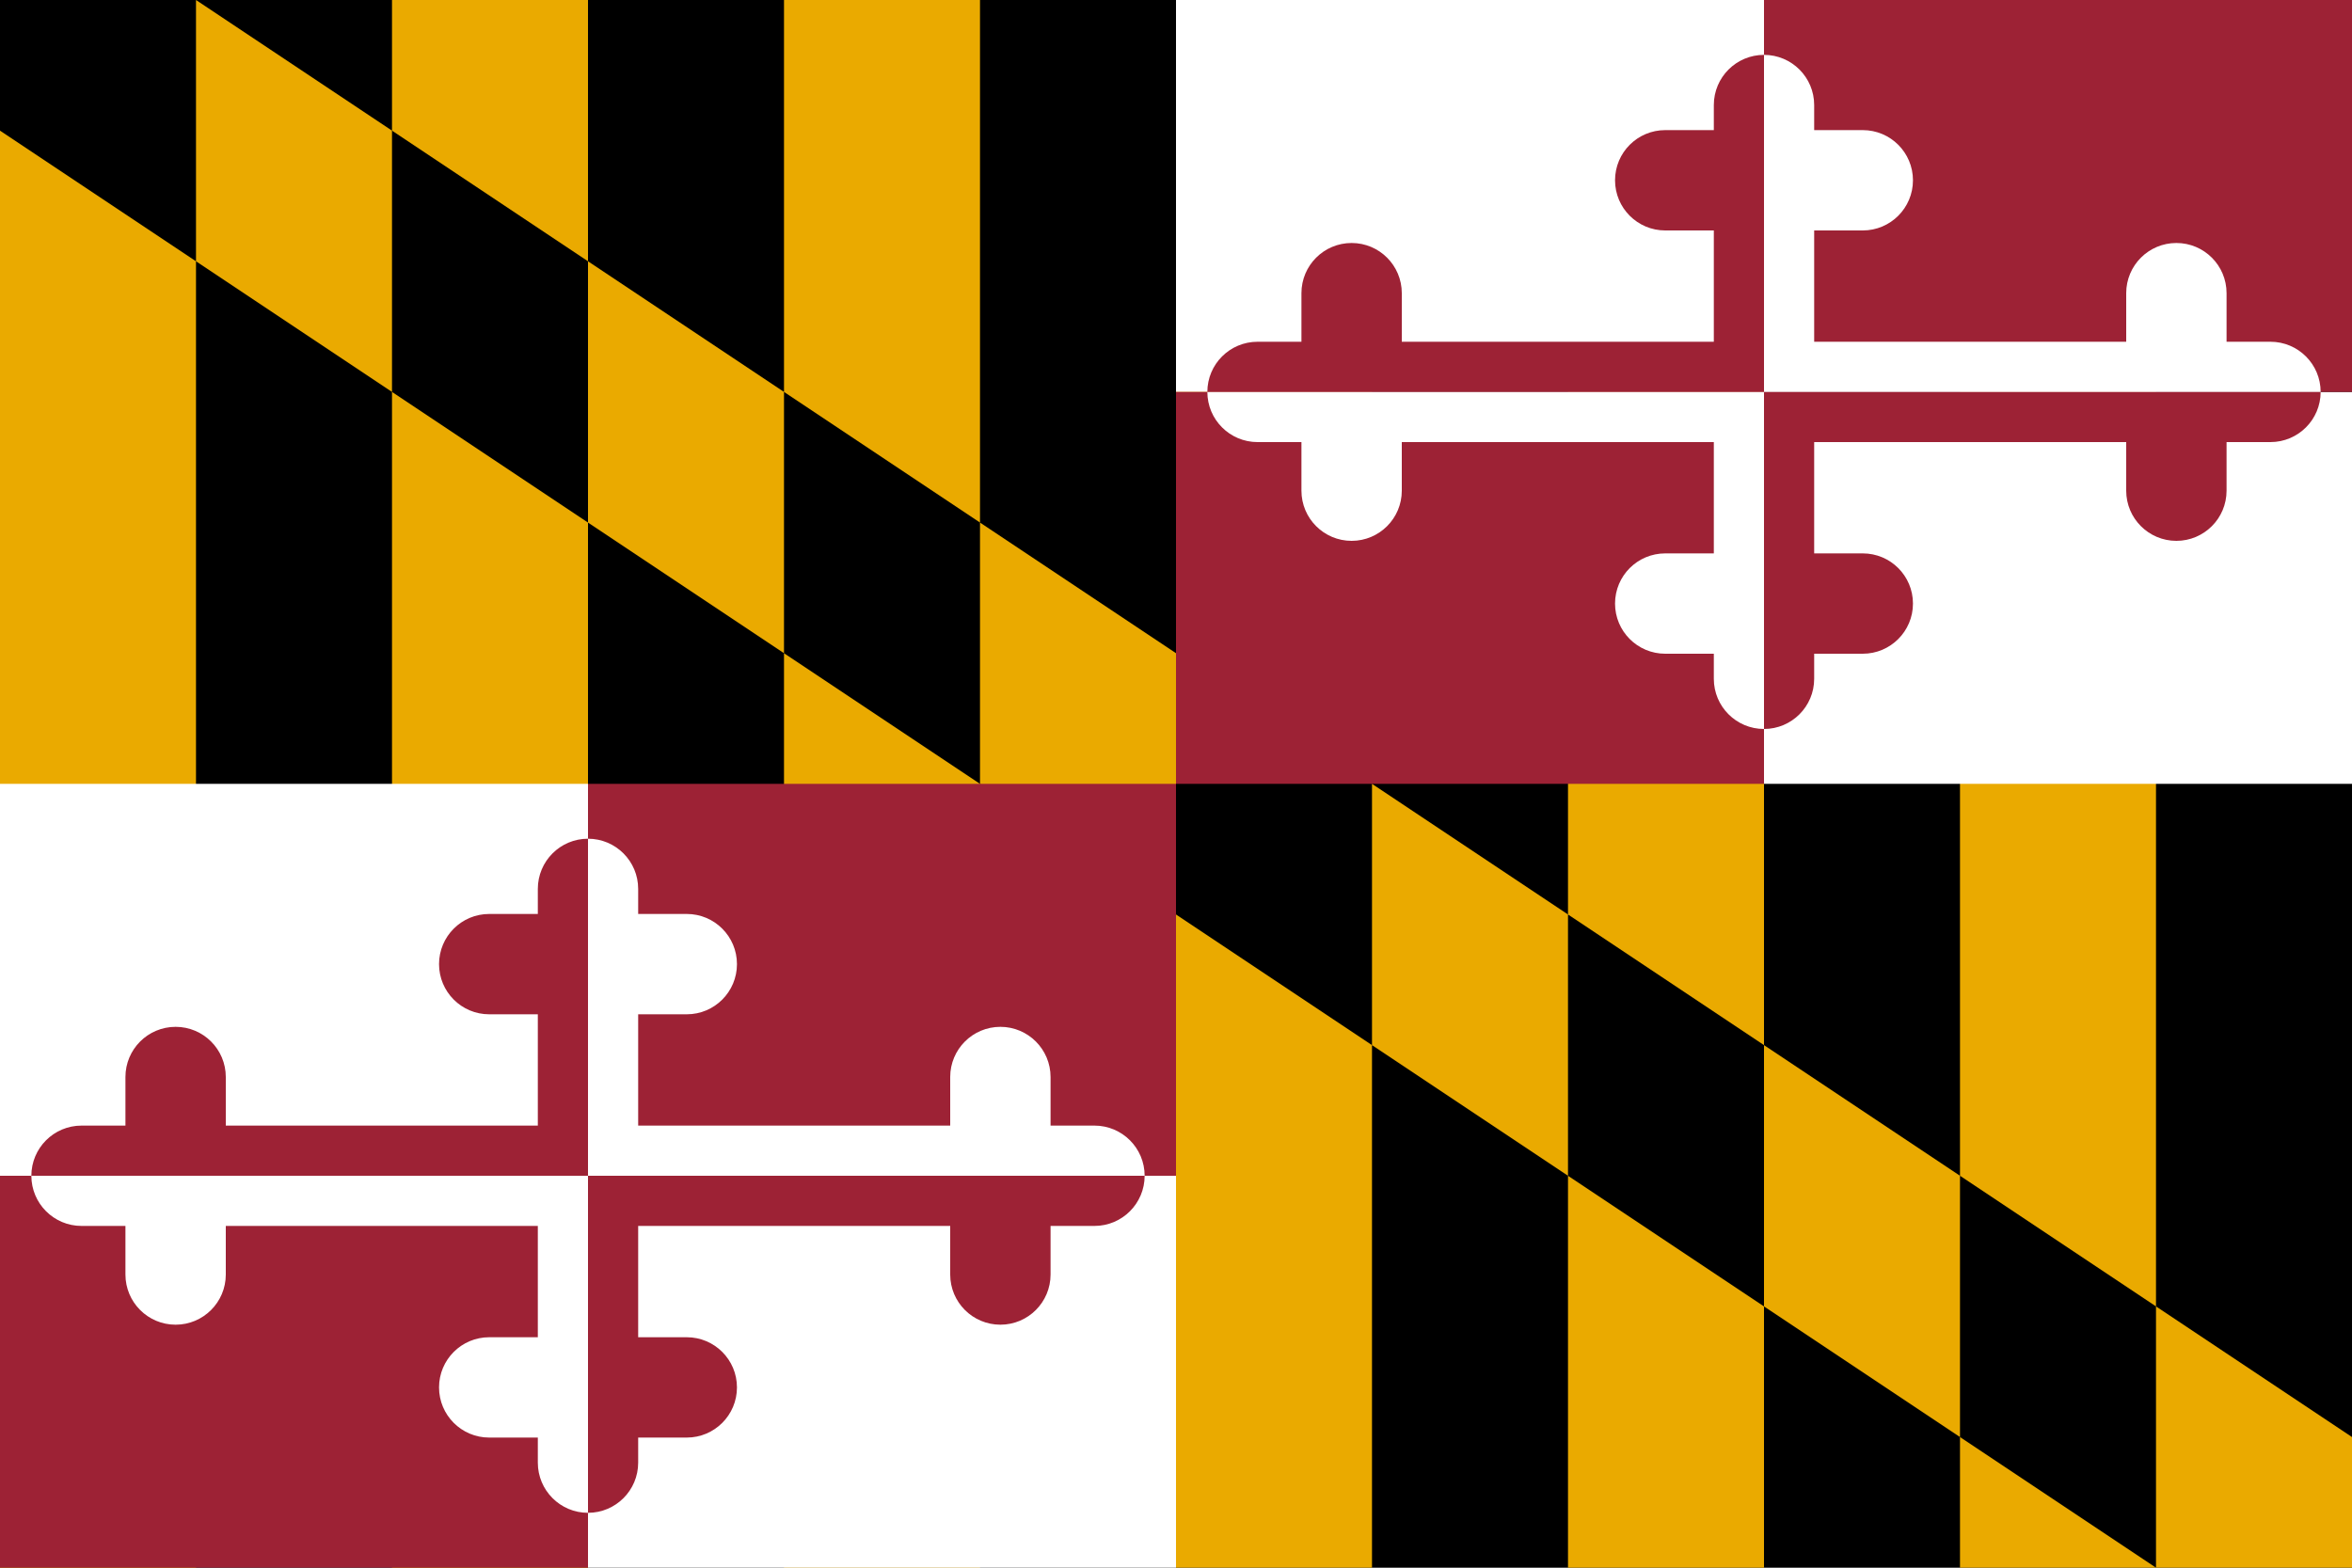
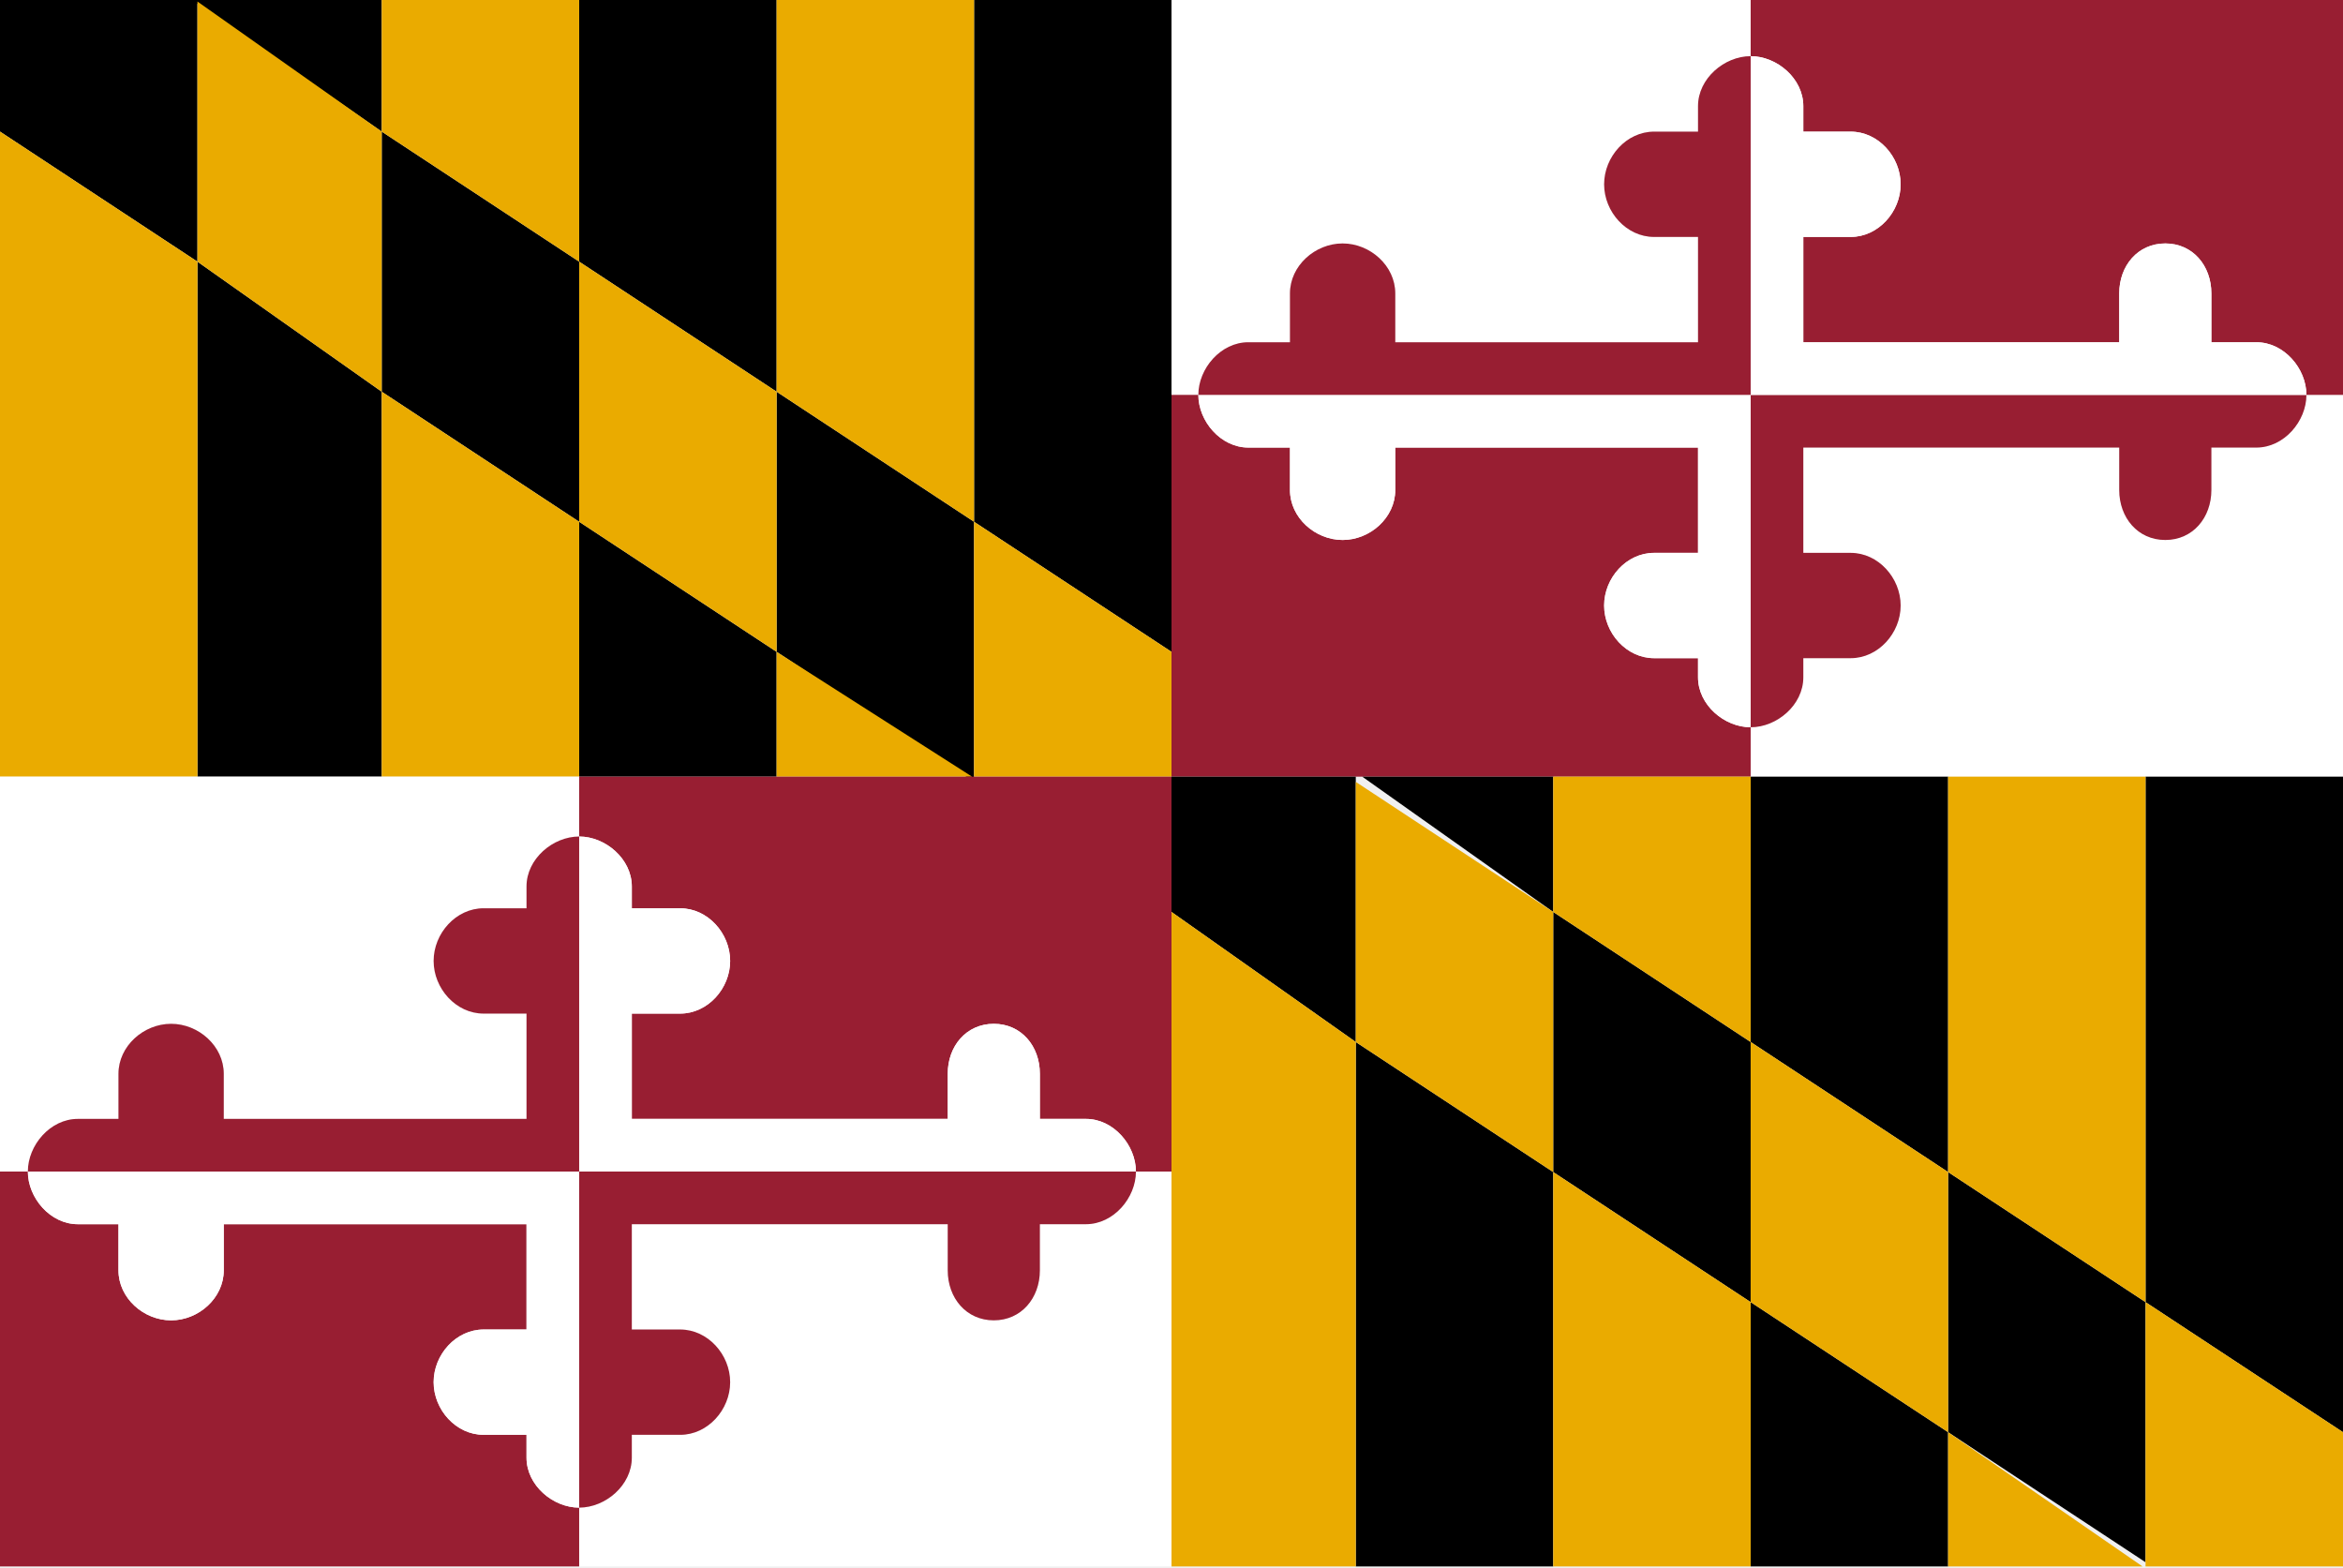
- <svg xmlns="http://www.w3.org/2000/svg" xmlns:xlink="http://www.w3.org/1999/xlink" viewBox="0 0 36 24" width="750" height="500">
-   <defs>
-     <path id="c" transform="scale(.024)" d="M0,215 a32 32 0 0 0 32 -32 v-16 h31 a32 32 0 0 0 0 -64 h-31 V32 H231 v31 a32 32 0 0 0 64 0 v-31 h28 a32 32 0 0 0 32 -32 L0,0 z" />
-   </defs>
-   <path d="M0 0h36v24H0z" />
-   <path fill="#eaaa00" d="M0,24 V2 L3,4 V24 h3 V0 h3 V24 h3 V0 h3 V24 h3 V0 h3 V24 h3 V0 h3 V24 h3 V0 h3 V24 h3 V22 L3,0 V4 L33,24 z" />
-   <g id="q">
-     <path fill="#fff" d="M18,0 h9 v12 h9 v-6 h-18 z" />
-     <path fill="#9d2235" d="M27,0 h9 v6 h-18 v6 h9 z" />
-     <g transform="translate(27,6)">
-       <use fill="#9d2235" xlink:href="#c" />
-       <use fill="#fff" transform="scale(-1 1)" xlink:href="#c" />
-       <use fill="#fff" transform="scale(1 -1)" xlink:href="#c" />
-       <use fill="#9d2235" transform="scale(-1)" xlink:href="#c" />
+ <svg xmlns="http://www.w3.org/2000/svg" width="100%" height="100%" viewBox="0 0 1100 736" version="1.1" xml:space="preserve" style="fill-rule:evenodd;clip-rule:evenodd;stroke-linejoin:round;stroke-miterlimit:2;">
+   <g transform="matrix(1,0,0,1,-50,-120.091)">
+     <g>
+       <path d="M600,426.104L600,120.091L507.303,120.091L507.303,365.046L600,426.104Z" style="fill-rule:nonzero;" />
+       <path d="M414.607,303.987L414.607,120.091L321.91,120.091L321.91,242.929L414.607,303.987Z" style="fill-rule:nonzero;" />
+       <path d="M229.213,120.091L140.014,120.091L229.213,181.87L229.213,120.091Z" style="fill-rule:nonzero;" />
+       <path d="M321.91,242.929L229.213,181.87L229.213,303.987L321.91,365.045L321.91,242.929Z" style="fill-rule:nonzero;" />
+       <path d="M142.697,120.091L50,120.091L50,181.87L142.697,242.929L142.697,120.091Z" style="fill-rule:nonzero;" />
+       <path d="M142.697,242.929L142.697,484.698L229.213,484.698L229.213,303.987L142.697,242.929Z" style="fill-rule:nonzero;" />
+       <path d="M414.607,426.104L321.91,365.045L321.91,484.698L414.607,484.698L414.607,426.104Z" style="fill-rule:nonzero;" />
+       <path d="M507.303,487.163L507.303,365.046L414.607,303.987L414.607,426.104L507.303,487.163Z" style="fill-rule:nonzero;" />
+       <path d="M600,484.698L600,426.104L507.303,365.046L507.303,484.698L600,484.698Z" style="fill:rgb(234,171,0);fill-rule:nonzero;" />
+       <path d="M142.697,242.929L50,181.87L50,484.698L142.697,484.698L142.697,242.929Z" style="fill:rgb(234,171,0);fill-rule:nonzero;" />
+       <path d="M414.607,484.698L506.365,484.698L414.607,426.104L414.607,484.698Z" style="fill:rgb(234,171,0);fill-rule:nonzero;" />
+       <path d="M507.303,365.046L507.303,120.091L414.607,120.091L414.607,303.987L507.303,365.046Z" style="fill:rgb(234,171,0);fill-rule:nonzero;" />
+       <path d="M321.91,242.929L321.91,120.091L229.213,120.091L229.213,181.87L321.91,242.929Z" style="fill:rgb(234,171,0);fill-rule:nonzero;" />
+       <path d="M229.213,303.987L229.213,181.87L142.697,120.812L142.697,242.929L229.213,303.987Z" style="fill:rgb(234,171,0);fill-rule:nonzero;" />
+       <path d="M229.213,303.987L229.213,484.698L321.91,484.698L321.91,365.045L229.213,303.987Z" style="fill:rgb(234,171,0);fill-rule:nonzero;" />
+       <path d="M414.607,426.104L414.607,303.987L321.91,242.929L321.91,365.045L414.607,426.104Z" style="fill:rgb(234,171,0);fill-rule:nonzero;" />
+       <path d="M1109.377,330.204L1088.202,330.204L1088.202,350.147C1088.202,363.096 1079.522,373.594 1066.573,373.594C1053.624,373.594 1044.944,363.096 1044.944,350.147L1044.944,330.204L896.629,330.204L896.629,379.642L918.876,379.642C931.825,379.642 942.323,391.412 942.323,404.361C942.323,417.311 931.825,429.08 918.876,429.08L896.629,429.08L896.629,438.072C896.629,451.021 884.269,461.518 871.91,461.518L871.91,484.698L1150,484.698L1150,305.485L1132.825,305.485C1132.825,317.844 1122.327,330.204 1109.377,330.204Z" style="fill:white;fill-rule:nonzero;" />
+       <path d="M612.606,305.485C612.606,293.125 623.103,280.766 636.053,280.766L655.618,280.766L655.618,257.827C655.618,244.878 667.387,234.381 680.337,234.381C693.286,234.381 705.057,244.878 705.057,257.827L705.057,280.766L847.192,280.766L847.192,231.328L826.555,231.328C813.607,231.328 803.11,219.558 803.11,206.609C803.11,193.66 813.608,181.89 826.555,181.89L847.192,181.89L847.192,169.904C847.192,156.955 859.551,146.457 871.911,146.457L871.911,120.092L600,120.092L600,305.485L612.606,305.485Z" style="fill:white;fill-rule:nonzero;" />
+       <path d="M847.191,438.072L847.191,429.08L826.554,429.08C813.606,429.08 803.109,417.311 803.109,404.361C803.109,391.412 813.607,379.642 826.554,379.642L847.191,379.642L847.191,330.204L705.056,330.204L705.056,350.147C705.056,363.096 693.285,373.594 680.336,373.594C667.387,373.594 655.617,363.096 655.617,350.147L655.617,330.204L636.052,330.204C623.102,330.204 612.605,317.844 612.605,305.485L600,305.485L600,484.698L871.91,484.698L871.91,461.518C859.551,461.518 847.191,451.021 847.191,438.072Z" style="fill:rgb(152,30,50);fill-rule:nonzero;" />
+       <path d="M871.91,120.091L871.91,146.456C884.27,146.456 896.629,156.954 896.629,169.903L896.629,181.889L918.876,181.889C931.825,181.889 942.323,193.659 942.323,206.608C942.323,219.557 931.825,231.327 918.876,231.327L896.629,231.327L896.629,280.765L1044.944,280.765L1044.944,257.826C1044.944,244.877 1053.623,234.38 1066.573,234.38C1079.523,234.38 1088.202,244.877 1088.202,257.826L1088.202,280.765L1109.377,280.765C1122.327,280.765 1132.824,293.125 1132.824,305.484L1150,305.484L1150,120.091L871.91,120.091Z" style="fill:rgb(152,30,50);fill-rule:nonzero;" />
+       <path d="M871.91,461.518C884.27,461.518 896.629,451.021 896.629,438.072L896.629,429.08L918.876,429.08C931.825,429.08 942.323,417.311 942.323,404.361C942.323,391.412 931.825,379.642 918.876,379.642L896.629,379.642L896.629,330.204L1044.944,330.204L1044.944,350.147C1044.944,363.096 1053.623,373.594 1066.573,373.594C1079.523,373.594 1088.202,363.096 1088.202,350.147L1088.202,330.204L1109.377,330.204C1122.327,330.204 1132.824,317.844 1132.824,305.485L871.91,305.485L871.91,461.518Z" style="fill:rgb(152,30,50);fill-rule:nonzero;" />
+       <path d="M612.606,305.485C612.606,317.845 623.103,330.204 636.053,330.204L655.618,330.204L655.618,350.147C655.618,363.096 667.387,373.594 680.337,373.594C693.286,373.594 705.057,363.096 705.057,350.147L705.057,330.204L847.192,330.204L847.192,379.642L826.555,379.642C813.607,379.642 803.11,391.412 803.11,404.361C803.11,417.311 813.608,429.08 826.555,429.08L847.192,429.08L847.192,438.072C847.192,451.021 859.551,461.518 871.911,461.518L871.911,305.485L612.606,305.485Z" style="fill:white;fill-rule:nonzero;" />
+       <path d="M1132.825,305.485C1132.825,293.125 1122.327,280.766 1109.378,280.766L1088.203,280.766L1088.203,257.827C1088.203,244.878 1079.523,234.381 1066.574,234.381C1053.625,234.381 1044.945,244.878 1044.945,257.827L1044.945,280.766L896.629,280.766L896.629,231.328L918.876,231.328C931.825,231.328 942.323,219.558 942.323,206.609C942.323,193.66 931.825,181.89 918.876,181.89L896.629,181.89L896.629,169.904C896.629,156.955 884.269,146.457 871.91,146.457L871.91,305.485L1132.825,305.485Z" style="fill:white;fill-rule:nonzero;" />
+       <path d="M847.191,169.903L847.191,181.889L826.554,181.889C813.606,181.889 803.109,193.659 803.109,206.608C803.109,219.557 813.607,231.327 826.554,231.327L847.191,231.327L847.191,280.765L705.056,280.765L705.056,257.826C705.056,244.877 693.285,234.38 680.336,234.38C667.387,234.38 655.617,244.877 655.617,257.826L655.617,280.765L636.052,280.765C623.102,280.765 612.605,293.125 612.605,305.484L871.91,305.484L871.91,146.456C859.551,146.456 847.191,156.954 847.191,169.903Z" style="fill:rgb(152,30,50);fill-rule:nonzero;" />
+       <path d="M583.299,670.091C583.299,682.451 572.801,694.81 559.852,694.81L538.202,694.81L538.202,716.497C538.202,729.446 529.522,739.944 516.572,739.944C503.623,739.944 494.943,729.446 494.943,716.497L494.943,694.81L346.629,694.81L346.629,744.248L369.349,744.248C382.299,744.248 392.796,756.018 392.796,768.967C392.796,781.916 382.299,793.686 369.349,793.686L346.629,793.686L346.629,804.421C346.629,817.37 334.269,827.867 321.91,827.867L321.91,855.483L600,855.483L600,670.091L583.299,670.091Z" style="fill:white;fill-rule:nonzero;" />
+       <path d="M86.526,645.372L105.618,645.372L105.618,624.177C105.618,611.228 117.387,600.731 130.336,600.731C143.285,600.731 155.056,611.228 155.056,624.177L155.056,645.372L297.191,645.372L297.191,595.934L277.029,595.934C264.081,595.934 253.583,584.165 253.583,571.215C253.583,558.265 264.081,546.495 277.029,546.495L297.191,546.495L297.191,536.253C297.191,523.304 309.551,512.806 321.91,512.806L321.91,484.697L50,484.697L50,670.09L63.08,670.09C63.08,657.732 73.578,645.372 86.526,645.372Z" style="fill:white;fill-rule:nonzero;" />
+       <path d="M600,484.698L321.91,484.698L321.91,512.807C334.27,512.807 346.629,523.305 346.629,536.254L346.629,546.496L369.349,546.496C382.299,546.496 392.796,558.267 392.796,571.216C392.796,584.165 382.299,595.935 369.349,595.935L346.629,595.935L346.629,645.373L494.944,645.373L494.944,624.178C494.944,611.229 503.624,600.732 516.573,600.732C529.523,600.732 538.203,611.229 538.203,624.178L538.203,645.373L559.853,645.373C572.801,645.373 583.3,657.733 583.3,670.092L600,670.092L600,484.698Z" style="fill:rgb(152,30,50);fill-rule:nonzero;" />
+       <path d="M297.191,804.422L297.191,793.687L277.029,793.687C264.081,793.687 253.583,781.917 253.583,768.968C253.583,756.019 264.081,744.249 277.029,744.249L297.191,744.249L297.191,694.81L155.056,694.81L155.056,716.497C155.056,729.446 143.285,739.944 130.336,739.944C117.387,739.944 105.618,729.446 105.618,716.497L105.618,694.81L86.526,694.81C73.578,694.81 63.08,682.45 63.08,670.091L50,670.091L50,855.484L321.91,855.484L321.91,827.868C309.551,827.868 297.191,817.371 297.191,804.422Z" style="fill:rgb(152,30,50);fill-rule:nonzero;" />
+       <path d="M321.91,827.868C334.27,827.868 346.629,817.371 346.629,804.422L346.629,793.687L369.349,793.687C382.299,793.687 392.796,781.917 392.796,768.968C392.796,756.019 382.299,744.249 369.349,744.249L346.629,744.249L346.629,694.81L494.944,694.81L494.944,716.497C494.944,729.446 503.624,739.944 516.573,739.944C529.523,739.944 538.203,729.446 538.203,716.497L538.203,694.81L559.853,694.81C572.801,694.81 583.3,682.45 583.3,670.091L321.91,670.091L321.91,827.868Z" style="fill:rgb(152,30,50);fill-rule:nonzero;" />
+       <path d="M63.08,670.091C63.08,682.451 73.578,694.81 86.526,694.81L105.618,694.81L105.618,716.497C105.618,729.446 117.387,739.944 130.336,739.944C143.285,739.944 155.056,729.446 155.056,716.497L155.056,694.81L297.191,694.81L297.191,744.248L277.029,744.248C264.081,744.248 253.583,756.018 253.583,768.967C253.583,781.916 264.081,793.686 277.029,793.686L297.191,793.686L297.191,804.421C297.191,817.37 309.551,827.867 321.91,827.867L321.91,670.091L63.08,670.091Z" style="fill:white;fill-rule:nonzero;" />
+       <path d="M559.852,645.372L538.202,645.372L538.202,624.177C538.202,611.228 529.522,600.731 516.572,600.731C503.623,600.731 494.943,611.228 494.943,624.177L494.943,645.372L346.629,645.372L346.629,595.934L369.349,595.934C382.299,595.934 392.796,584.165 392.796,571.215C392.796,558.265 382.299,546.495 369.349,546.495L346.629,546.495L346.629,536.253C346.629,523.304 334.269,512.806 321.91,512.806L321.91,670.091L583.298,670.091C583.299,657.732 572.8,645.372 559.852,645.372Z" style="fill:white;fill-rule:nonzero;" />
+       <path d="M321.91,512.807C309.55,512.807 297.191,523.305 297.191,536.254L297.191,546.496L277.029,546.496C264.081,546.496 253.583,558.267 253.583,571.216C253.583,584.165 264.081,595.935 277.029,595.935L297.191,595.935L297.191,645.373L155.056,645.373L155.056,624.178C155.056,611.229 143.285,600.732 130.336,600.732C117.387,600.732 105.618,611.229 105.618,624.178L105.618,645.373L86.526,645.373C73.578,645.373 63.08,657.733 63.08,670.092L321.91,670.092L321.91,512.807Z" style="fill:rgb(152,30,50);fill-rule:nonzero;" />
+       <path d="M1057.303,731.397L1150,792.455L1150,484.698L1057.303,484.698L1057.303,731.397Z" style="fill-rule:nonzero;" />
+       <path d="M686.517,609.279L686.517,855.485L779.214,855.485L779.214,670.337L686.517,609.279Z" style="fill-rule:nonzero;" />
+       <path d="M600,484.698L600,548.221L686.517,609.279L686.517,484.698L600,484.698Z" style="fill-rule:nonzero;" />
+       <path d="M964.607,670.338L964.607,792.454L1057.303,853.513L1057.303,731.397L964.607,670.338Z" style="fill-rule:nonzero;" />
+       <path d="M871.91,731.396L871.91,855.485L964.607,855.485L964.607,792.454L871.91,731.396Z" style="fill-rule:nonzero;" />
+       <path d="M779.214,484.698L689.541,484.698L779.214,548.221L779.214,484.698Z" style="fill-rule:nonzero;" />
+       <path d="M964.607,670.338L964.607,484.698L871.91,484.698L871.91,609.279L964.607,670.338Z" style="fill-rule:nonzero;" />
+       <path d="M779.214,548.221L779.214,670.337L871.91,731.396L871.91,609.279L779.214,548.221Z" style="fill-rule:nonzero;" />
+       <path d="M779.214,855.485L686.517,855.485" style="fill:none;fill-rule:nonzero;" />
+       <path d="M871.91,855.485L964.607,855.485" style="fill:none;fill-rule:nonzero;" />
+       <path d="M964.607,855.485L1055.891,855.485L964.607,792.454L964.607,855.485Z" style="fill:rgb(234,171,0);fill-rule:nonzero;" />
+       <path d="M686.517,487.163L686.517,609.279L779.214,670.337L779.214,548.221L686.517,487.163Z" style="fill:rgb(234,171,0);fill-rule:nonzero;" />
+       <path d="M1057.303,855.485L1150,855.485L1150,792.455L1057.303,731.397L1057.303,855.485Z" style="fill:rgb(234,171,0);fill-rule:nonzero;" />
+       <path d="M779.214,548.221L871.91,609.279L871.91,484.698L779.214,484.698L779.214,548.221Z" style="fill:rgb(234,171,0);fill-rule:nonzero;" />
+       <path d="M871.91,731.396L964.607,792.454L964.607,670.338L871.91,609.279L871.91,731.396Z" style="fill:rgb(234,171,0);fill-rule:nonzero;" />
+       <path d="M779.214,670.337L779.214,855.485L871.91,855.485L871.91,731.396L779.214,670.337Z" style="fill:rgb(234,171,0);fill-rule:nonzero;" />
+       <path d="M600,548.221L600,855.485L686.517,855.485L686.517,609.279L600,548.221Z" style="fill:rgb(234,171,0);fill-rule:nonzero;" />
+       <path d="M1057.303,731.397L1057.303,484.698L964.607,484.698L964.607,670.338L1057.303,731.397Z" style="fill:rgb(234,171,0);fill-rule:nonzero;" />
    </g>
  </g>
-   <use id="l" x="-18" y="12" xlink:href="#q" />
</svg>
